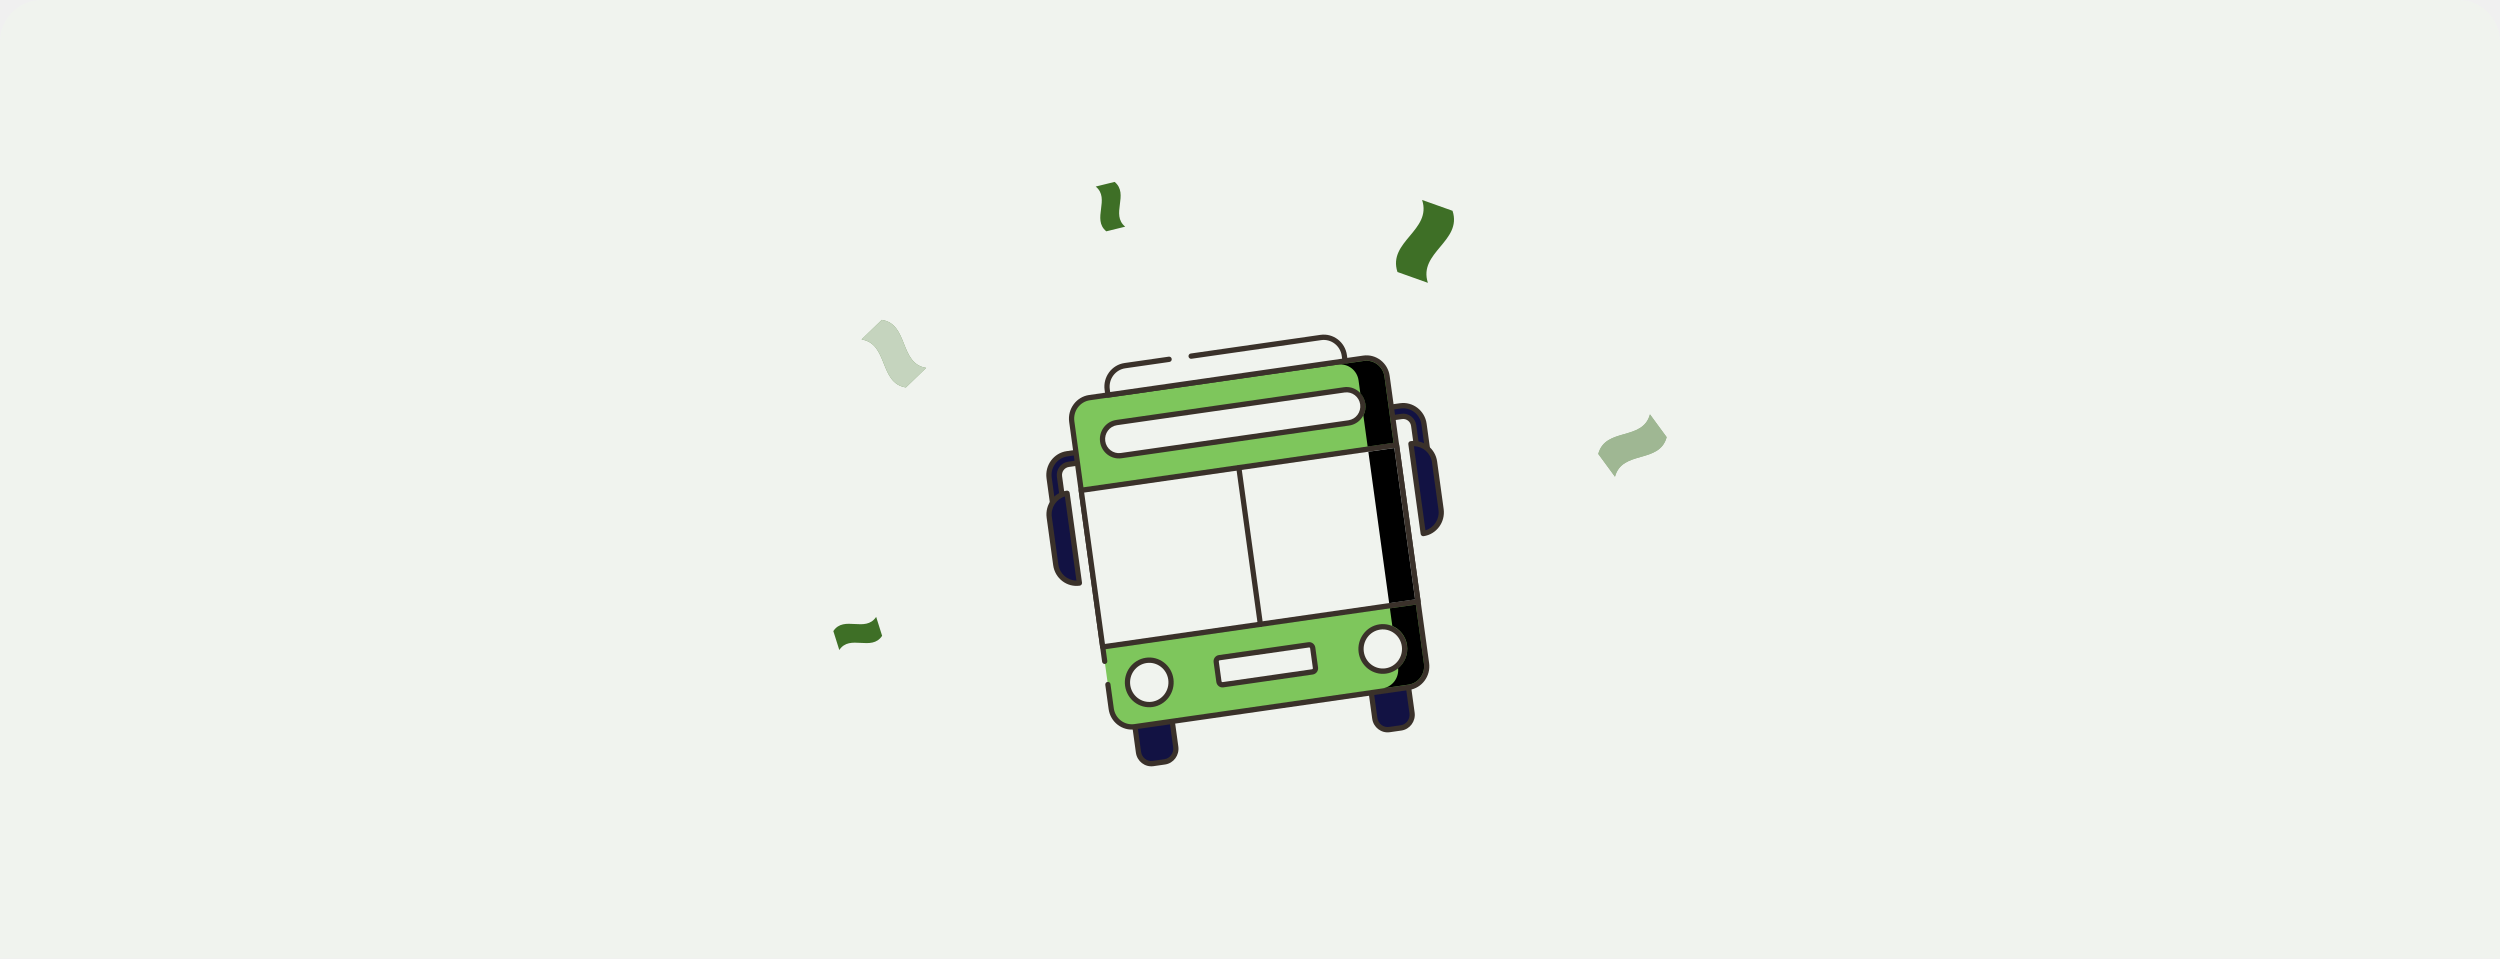
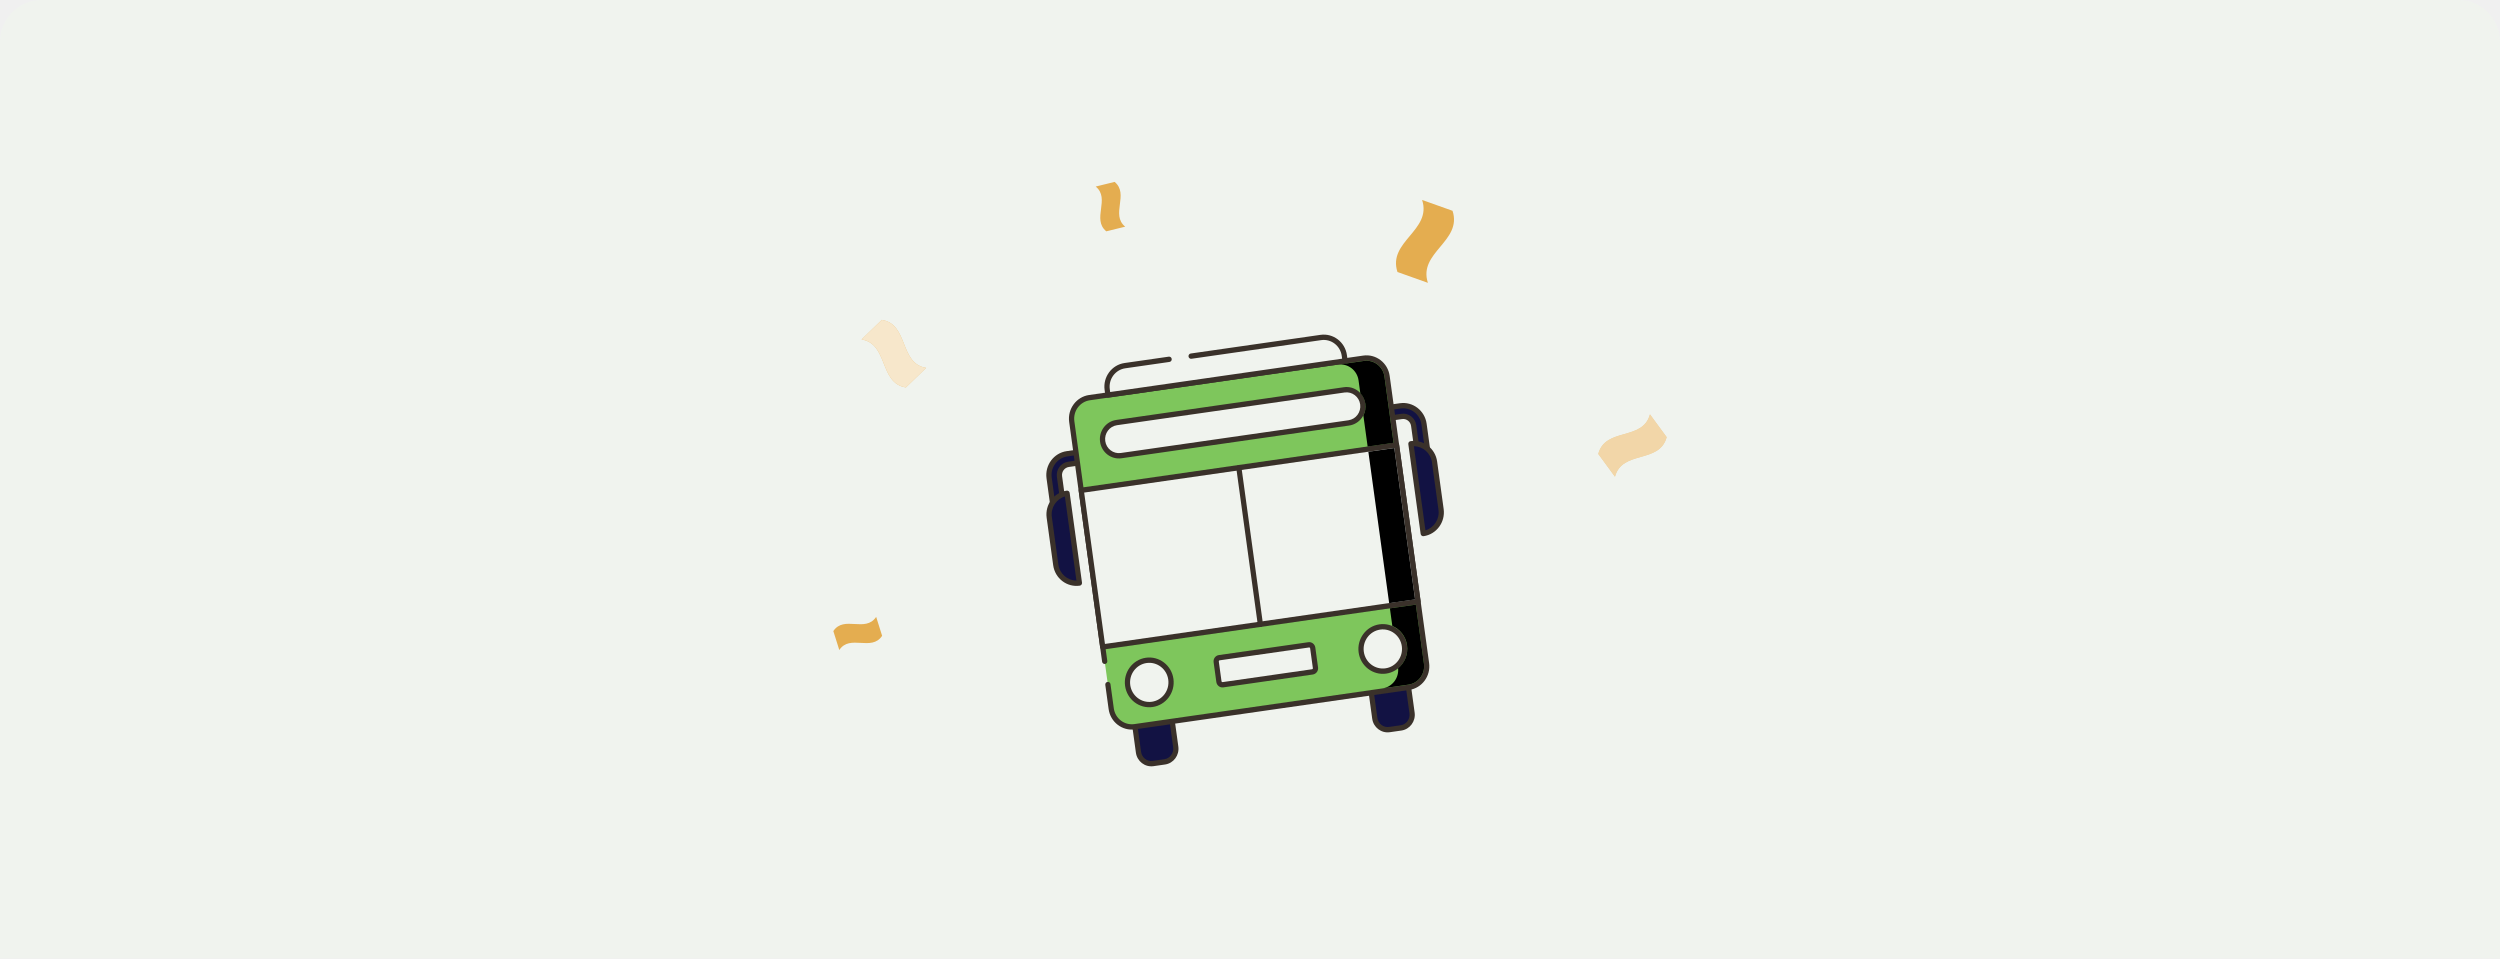
<svg xmlns="http://www.w3.org/2000/svg" width="600" height="230" viewBox="0 0 600 230" fill="none">
  <path d="M0 10C0 4.477 4.477 0 10 0H590C595.523 0 600 4.477 600 10V230H0V10Z" fill="#F0F3EE" />
-   <path d="M342.697 67.882C340.268 67.015 337.84 66.149 335.392 65.282C332.983 57.945 343.713 55.326 341.304 47.989C343.732 48.856 346.161 49.722 348.608 50.589C351.018 57.926 340.287 60.564 342.697 67.882Z" fill="#3E6F26" />
-   <path d="M222.27 88.289C220.651 89.849 219.032 91.428 217.413 92.988C210.956 91.967 213.234 82.493 206.777 81.472C208.396 79.912 210.015 78.333 211.634 76.773C218.109 77.794 215.813 87.269 222.27 88.289Z" fill="#3E6F26" />
+   <path d="M342.697 67.882C340.268 67.015 337.84 66.149 335.392 65.282C332.983 57.945 343.713 55.326 341.304 47.989C343.732 48.856 346.161 49.722 348.608 50.589C351.018 57.926 340.287 60.564 342.697 67.882Z" fill="#E4AD50" />
+   <path d="M222.27 88.289C220.651 89.849 219.032 91.428 217.413 92.988C210.956 91.967 213.234 82.493 206.777 81.472C208.396 79.912 210.015 78.333 211.634 76.773C218.109 77.794 215.813 87.269 222.27 88.289Z" fill="#E4AD50" />
  <path opacity="0.7" d="M222.27 88.289C220.651 89.849 219.032 91.428 217.413 92.988C210.956 91.967 213.234 82.493 206.777 81.472C208.396 79.912 210.015 78.333 211.634 76.773C218.109 77.794 215.813 87.269 222.27 88.289Z" fill="white" />
-   <path d="M387.594 114.41C386.257 112.581 384.921 110.751 383.584 108.941C385.316 102.49 394.258 105.898 395.99 99.447C397.327 101.277 398.663 103.106 400 104.916C398.268 111.368 389.326 107.959 387.594 114.41Z" fill="#3E6F26" />
+   <path d="M387.594 114.41C386.257 112.581 384.921 110.751 383.584 108.941C385.316 102.49 394.258 105.898 395.99 99.447C397.327 101.277 398.663 103.106 400 104.916C398.268 111.368 389.326 107.959 387.594 114.41Z" fill="#E4AD50" />
  <path opacity="0.5" d="M387.594 114.41C386.257 112.581 384.921 110.751 383.584 108.941C385.316 102.49 394.258 105.898 395.99 99.447C397.327 101.277 398.663 103.106 400 104.916C398.268 111.368 389.326 107.959 387.594 114.41Z" fill="white" />
-   <path d="M270.05 54.402C268.544 54.768 267.037 55.153 265.513 55.519C261.955 52.611 266.548 47.681 262.971 44.773C264.477 44.407 265.983 44.022 267.508 43.656C271.066 46.583 266.473 51.494 270.05 54.402Z" fill="#3E6F26" />
-   <path d="M210.279 148.052C210.749 149.573 211.239 151.075 211.709 152.596C209.149 156.448 203.991 152.134 201.431 156.005C200.96 154.484 200.471 152.982 200 151.46C202.56 147.609 207.7 151.922 210.279 148.052Z" fill="#3E6F26" />
+   <path d="M270.05 54.402C268.544 54.768 267.037 55.153 265.513 55.519C261.955 52.611 266.548 47.681 262.971 44.773C264.477 44.407 265.983 44.022 267.508 43.656C271.066 46.583 266.473 51.494 270.05 54.402Z" fill="#E4AD50" />
+   <path d="M210.279 148.052C210.749 149.573 211.239 151.075 211.709 152.596C209.149 156.448 203.991 152.134 201.431 156.005C200.96 154.484 200.471 152.982 200 151.46C202.56 147.609 207.7 151.922 210.279 148.052Z" fill="#E4AD50" />
  <path d="M342.724 117.995C342.037 118.094 341.402 117.607 341.306 116.907L339.278 102.152C339.084 100.739 337.797 99.751 336.41 99.951L256.438 111.448C255.051 111.647 254.08 112.96 254.274 114.373L256.301 129.127C256.398 129.827 255.919 130.475 255.231 130.573C254.544 130.672 253.91 130.185 253.813 129.485L251.786 114.73C251.4 111.92 253.331 109.31 256.09 108.913L336.062 97.416C338.821 97.02 341.38 98.984 341.766 101.794L343.793 116.549C343.89 117.249 343.411 117.896 342.724 117.995Z" fill="#121243" />
  <path d="M342.814 118.621C341.785 118.769 340.831 118.037 340.687 116.989L338.659 102.234C338.513 101.17 337.544 100.426 336.5 100.577L256.528 112.074C255.484 112.224 254.753 113.212 254.899 114.276L256.926 129.03C257.07 130.078 256.35 131.052 255.321 131.199C254.293 131.347 253.338 130.615 253.194 129.567L251.167 114.812C250.733 111.652 252.904 108.718 256.006 108.272L335.977 96.775C339.08 96.329 341.957 98.537 342.391 101.697L344.418 116.452C344.562 117.5 343.842 118.473 342.814 118.621V118.621ZM256.354 110.807L336.326 99.309C338.056 99.061 339.661 100.293 339.903 102.055L341.93 116.81C341.978 117.159 342.296 117.403 342.639 117.354C342.982 117.305 343.222 116.98 343.174 116.631L341.147 101.876C340.809 99.415 338.568 97.695 336.152 98.042L256.18 109.539C253.764 109.887 252.073 112.172 252.411 114.633L254.438 129.388C254.486 129.737 254.804 129.982 255.147 129.932C255.49 129.883 255.73 129.559 255.682 129.209L253.655 114.454C253.413 112.692 254.624 111.055 256.354 110.807Z" fill="#3A312A" />
  <path d="M273.229 180.571L271.976 171.451L280.917 170.166L282.17 179.286C282.408 181.019 281.221 182.623 279.52 182.867L276.742 183.267C275.04 183.511 273.467 182.304 273.229 180.571Z" fill="#121243" />
  <path d="M279.615 183.481L276.838 183.88C274.795 184.174 272.901 182.72 272.616 180.639L271.362 171.518C271.314 171.169 271.554 170.845 271.897 170.795L280.839 169.51C281.182 169.461 281.5 169.704 281.548 170.054L282.801 179.175C283.087 181.256 281.658 183.187 279.615 183.481ZM272.694 171.974L273.86 180.461C274.049 181.843 275.307 182.808 276.664 182.613L279.441 182.214C280.798 182.019 281.747 180.736 281.557 179.354L280.391 170.867L272.694 171.974Z" fill="#3A312A" />
  <path d="M329.954 172.407L328.701 163.287L337.642 162.002L338.895 171.122C339.133 172.855 337.946 174.459 336.245 174.703L333.467 175.103C331.765 175.347 330.192 174.14 329.954 172.407Z" fill="#121243" />
  <path d="M336.33 175.331L333.552 175.731C331.51 176.024 329.616 174.571 329.33 172.49L328.077 163.369C328.029 163.019 328.268 162.695 328.612 162.646L337.553 161.36C337.896 161.311 338.214 161.555 338.262 161.905L339.515 171.026C339.801 173.106 338.372 175.038 336.33 175.331ZM329.408 163.824L330.574 172.312C330.764 173.693 332.022 174.659 333.378 174.464L336.156 174.065C337.512 173.87 338.461 172.587 338.272 171.205L337.106 162.717L329.408 163.824Z" fill="#3A312A" />
  <path d="M265.891 164.297L266.688 170.097C267.07 172.878 269.592 174.815 272.323 174.422L338.111 164.964C340.841 164.572 342.744 161.999 342.362 159.218L332.895 90.307C332.513 87.526 329.99 85.59 327.26 85.983L261.471 95.441C258.741 95.833 256.838 98.406 257.22 101.187L265.125 158.725L265.891 164.297Z" fill="#7EC65C" />
  <path d="M338.201 165.59L272.413 175.048C269.344 175.489 266.498 173.305 266.069 170.179L265.272 164.379C265.224 164.029 265.463 163.705 265.807 163.656C266.15 163.606 266.468 163.85 266.516 164.2L267.313 170C267.646 172.427 269.856 174.123 272.238 173.781L338.027 164.323C340.409 163.98 342.077 161.727 341.743 159.3L332.276 90.389C331.942 87.962 329.732 86.266 327.35 86.609L261.561 96.067C259.179 96.409 257.512 98.663 257.845 101.09L265.75 158.628C265.798 158.978 265.559 159.302 265.215 159.351C264.872 159.4 264.554 159.157 264.506 158.807L256.601 101.269C256.172 98.143 258.318 95.241 261.387 94.799L327.176 85.341C330.244 84.9 333.09 87.085 333.52 90.211L342.987 159.121C343.417 162.247 341.27 165.149 338.201 165.59Z" fill="#3A312A" />
  <path d="M280.59 86.224L269.979 87.749C267.249 88.142 265.346 90.714 265.727 93.494L265.907 94.799L322.818 86.618L322.639 85.312C322.257 82.532 319.734 80.596 317.004 80.989L285.867 85.465L280.59 86.224Z" fill="#F0F3EE" />
  <path d="M322.905 87.259L265.994 95.441C265.65 95.49 265.333 95.246 265.285 94.897L265.105 93.591C264.676 90.466 266.823 87.565 269.892 87.124L280.503 85.598C280.847 85.549 281.164 85.793 281.212 86.142C281.26 86.492 281.021 86.816 280.677 86.865L270.066 88.391C267.683 88.733 266.016 90.986 266.349 93.412L266.442 94.085L322.109 86.082L322.017 85.409C321.683 82.983 319.474 81.287 317.091 81.63L285.954 86.106C285.61 86.156 285.293 85.912 285.245 85.562C285.197 85.213 285.436 84.889 285.78 84.84L316.917 80.363C319.985 79.922 322.831 82.106 323.261 85.23L323.44 86.536C323.488 86.886 323.248 87.21 322.905 87.259Z" fill="#3A312A" />
  <path d="M259.487 117.689L335.161 106.81L340.326 144.401L264.651 155.28L259.487 117.689Z" fill="#F0F3EE" />
  <path d="M340.416 145.019L264.741 155.898C264.398 155.948 264.08 155.704 264.032 155.354L258.868 117.763C258.82 117.414 259.059 117.09 259.403 117.04L335.077 106.161C335.421 106.112 335.738 106.356 335.786 106.705L340.951 144.296C340.999 144.646 340.759 144.969 340.416 145.019ZM265.189 154.542L339.62 143.841L334.629 107.518L260.199 118.218L265.189 154.542Z" fill="#3A312A" />
  <path d="M291.885 158.814L292.539 163.571C292.604 164.05 293.039 164.384 293.509 164.316L314.972 161.23C315.443 161.163 315.77 160.72 315.705 160.241L315.051 155.484C314.985 155.005 314.551 154.672 314.081 154.739L292.617 157.825C292.147 157.892 291.819 158.335 291.885 158.814V158.814Z" fill="#F0F3EE" />
  <path d="M315.063 161.886L293.6 164.972C292.787 165.089 292.034 164.51 291.92 163.683L291.266 158.926C291.153 158.098 291.721 157.33 292.534 157.213L313.997 154.127C314.81 154.01 315.563 154.588 315.677 155.416L316.331 160.173C316.444 161.001 315.876 161.769 315.063 161.886ZM292.708 158.48C292.581 158.498 292.493 158.618 292.51 158.747L293.164 163.504C293.182 163.634 293.299 163.724 293.426 163.705L314.889 160.62C315.016 160.601 315.104 160.482 315.087 160.353L314.433 155.595C314.415 155.466 314.298 155.376 314.171 155.394L292.708 158.48Z" fill="#3A312A" />
  <path d="M281.009 163.04C281.41 165.955 279.413 168.652 276.551 169.064C273.688 169.475 271.043 167.446 270.643 164.53C270.242 161.615 272.238 158.918 275.101 158.507C277.963 158.095 280.609 160.125 281.009 163.04Z" fill="#F0F3EE" />
  <path d="M276.635 169.684C273.434 170.144 270.465 167.866 270.017 164.606C269.569 161.346 271.809 158.319 275.01 157.859C278.211 157.399 281.18 159.676 281.627 162.937C282.075 166.197 279.836 169.224 276.635 169.684V169.684ZM275.184 159.126C272.669 159.487 270.909 161.866 271.261 164.427C271.613 166.989 273.946 168.779 276.461 168.417C278.975 168.056 280.735 165.677 280.384 163.116C280.032 160.554 277.699 158.764 275.184 159.126V159.126Z" fill="#3A312A" />
  <path d="M337.07 154.977C337.471 157.891 335.475 160.588 332.612 161C329.75 161.412 327.104 159.382 326.704 156.467C326.303 153.551 328.299 150.855 331.162 150.443C334.025 150.032 336.67 152.061 337.07 154.977Z" fill="#F0F3EE" />
  <path d="M332.689 161.665C329.487 162.125 326.519 159.847 326.071 156.586C325.623 153.326 327.863 150.299 331.064 149.839C334.265 149.379 337.234 151.657 337.681 154.917C338.129 158.178 335.889 161.204 332.689 161.665ZM331.238 151.106C328.723 151.468 326.963 153.846 327.315 156.408C327.667 158.969 330 160.759 332.515 160.398C335.029 160.036 336.789 157.658 336.437 155.096C336.086 152.535 333.753 150.745 331.238 151.106Z" fill="#3A312A" />
  <path d="M322.622 93.571L267.985 101.426C265.834 101.736 264.334 103.762 264.635 105.953C264.936 108.143 266.924 109.668 269.075 109.359L323.712 101.504C325.863 101.195 327.363 99.169 327.062 96.978C326.761 94.787 324.774 93.262 322.622 93.571Z" fill="#F0F3EE" />
  <path d="M323.803 102.129L269.165 109.984C266.674 110.342 264.364 108.57 264.016 106.034C263.668 103.497 265.41 101.142 267.901 100.784L322.539 92.929C325.03 92.571 327.339 94.343 327.688 96.88C328.036 99.416 326.293 101.771 323.803 102.129ZM268.075 102.051C266.27 102.311 265.008 104.017 265.26 105.855C265.512 107.693 267.186 108.977 268.991 108.718L323.629 100.863C325.434 100.603 326.697 98.897 326.444 97.059C326.192 95.221 324.518 93.937 322.713 94.196L268.075 102.051Z" fill="#3A312A" />
  <path d="M302.577 150.473C302.233 150.523 301.916 150.279 301.868 149.929L296.703 112.339C296.655 111.989 296.895 111.665 297.238 111.616C297.582 111.566 297.899 111.81 297.947 112.16L303.112 149.75C303.16 150.1 302.92 150.424 302.577 150.473Z" fill="#3A312A" />
  <path d="M259.051 139.935C256.303 140.33 253.764 138.381 253.379 135.582L251.812 124.177C251.428 121.378 253.344 118.788 256.092 118.393L259.051 139.935Z" fill="#121243" />
  <path d="M259.145 140.561C256.058 141.005 253.196 138.808 252.764 135.663L251.197 124.259C250.765 121.115 252.924 118.196 256.011 117.752C256.355 117.703 256.672 117.946 256.72 118.296L259.68 139.838C259.728 140.188 259.488 140.512 259.145 140.561ZM255.569 119.153C253.505 119.765 252.134 121.849 252.441 124.08L254.008 135.485C254.314 137.715 256.193 139.333 258.343 139.338L255.569 119.153Z" fill="#3A312A" />
  <path d="M341.573 128.057L338.613 106.516C341.361 106.121 343.901 108.07 344.286 110.869L345.852 122.273C346.237 125.073 344.321 127.662 341.573 128.057Z" fill="#121243" />
  <path d="M341.665 128.683C341.322 128.732 341.004 128.488 340.956 128.138L337.996 106.596C337.948 106.247 338.188 105.923 338.531 105.873C341.618 105.43 344.48 107.627 344.912 110.771L346.479 122.175C346.911 125.32 344.752 128.239 341.665 128.683ZM339.333 107.096L342.107 127.281C344.171 126.669 345.542 124.585 345.235 122.354L343.668 110.949C343.362 108.72 341.483 107.102 339.333 107.096Z" fill="#3A312A" />
  <path d="M327.347 86.621L321.127 87.515C323.511 87.172 325.719 88.87 326.052 91.295L326.475 94.374C327.109 95.05 327.547 95.93 327.684 96.922C327.82 97.915 327.636 98.885 327.209 99.713L328.232 107.164L334.452 106.27L332.272 90.401C331.939 87.976 329.731 86.278 327.347 86.621Z" fill="#000000" />
  <path d="M333.577 146.002L334.155 150.213C335.997 150.999 337.397 152.728 337.694 154.886C337.991 157.049 337.107 159.106 335.548 160.381C335.77 162.735 334.132 164.874 331.809 165.208L338.029 164.314C340.414 163.971 342.079 161.72 341.745 159.292L339.797 145.108L333.577 146.002Z" fill="#000000" />
  <path d="M328.406 108.429L334.626 107.535L339.617 143.86L333.397 144.754L328.406 108.429Z" fill="#000000" />
</svg>
